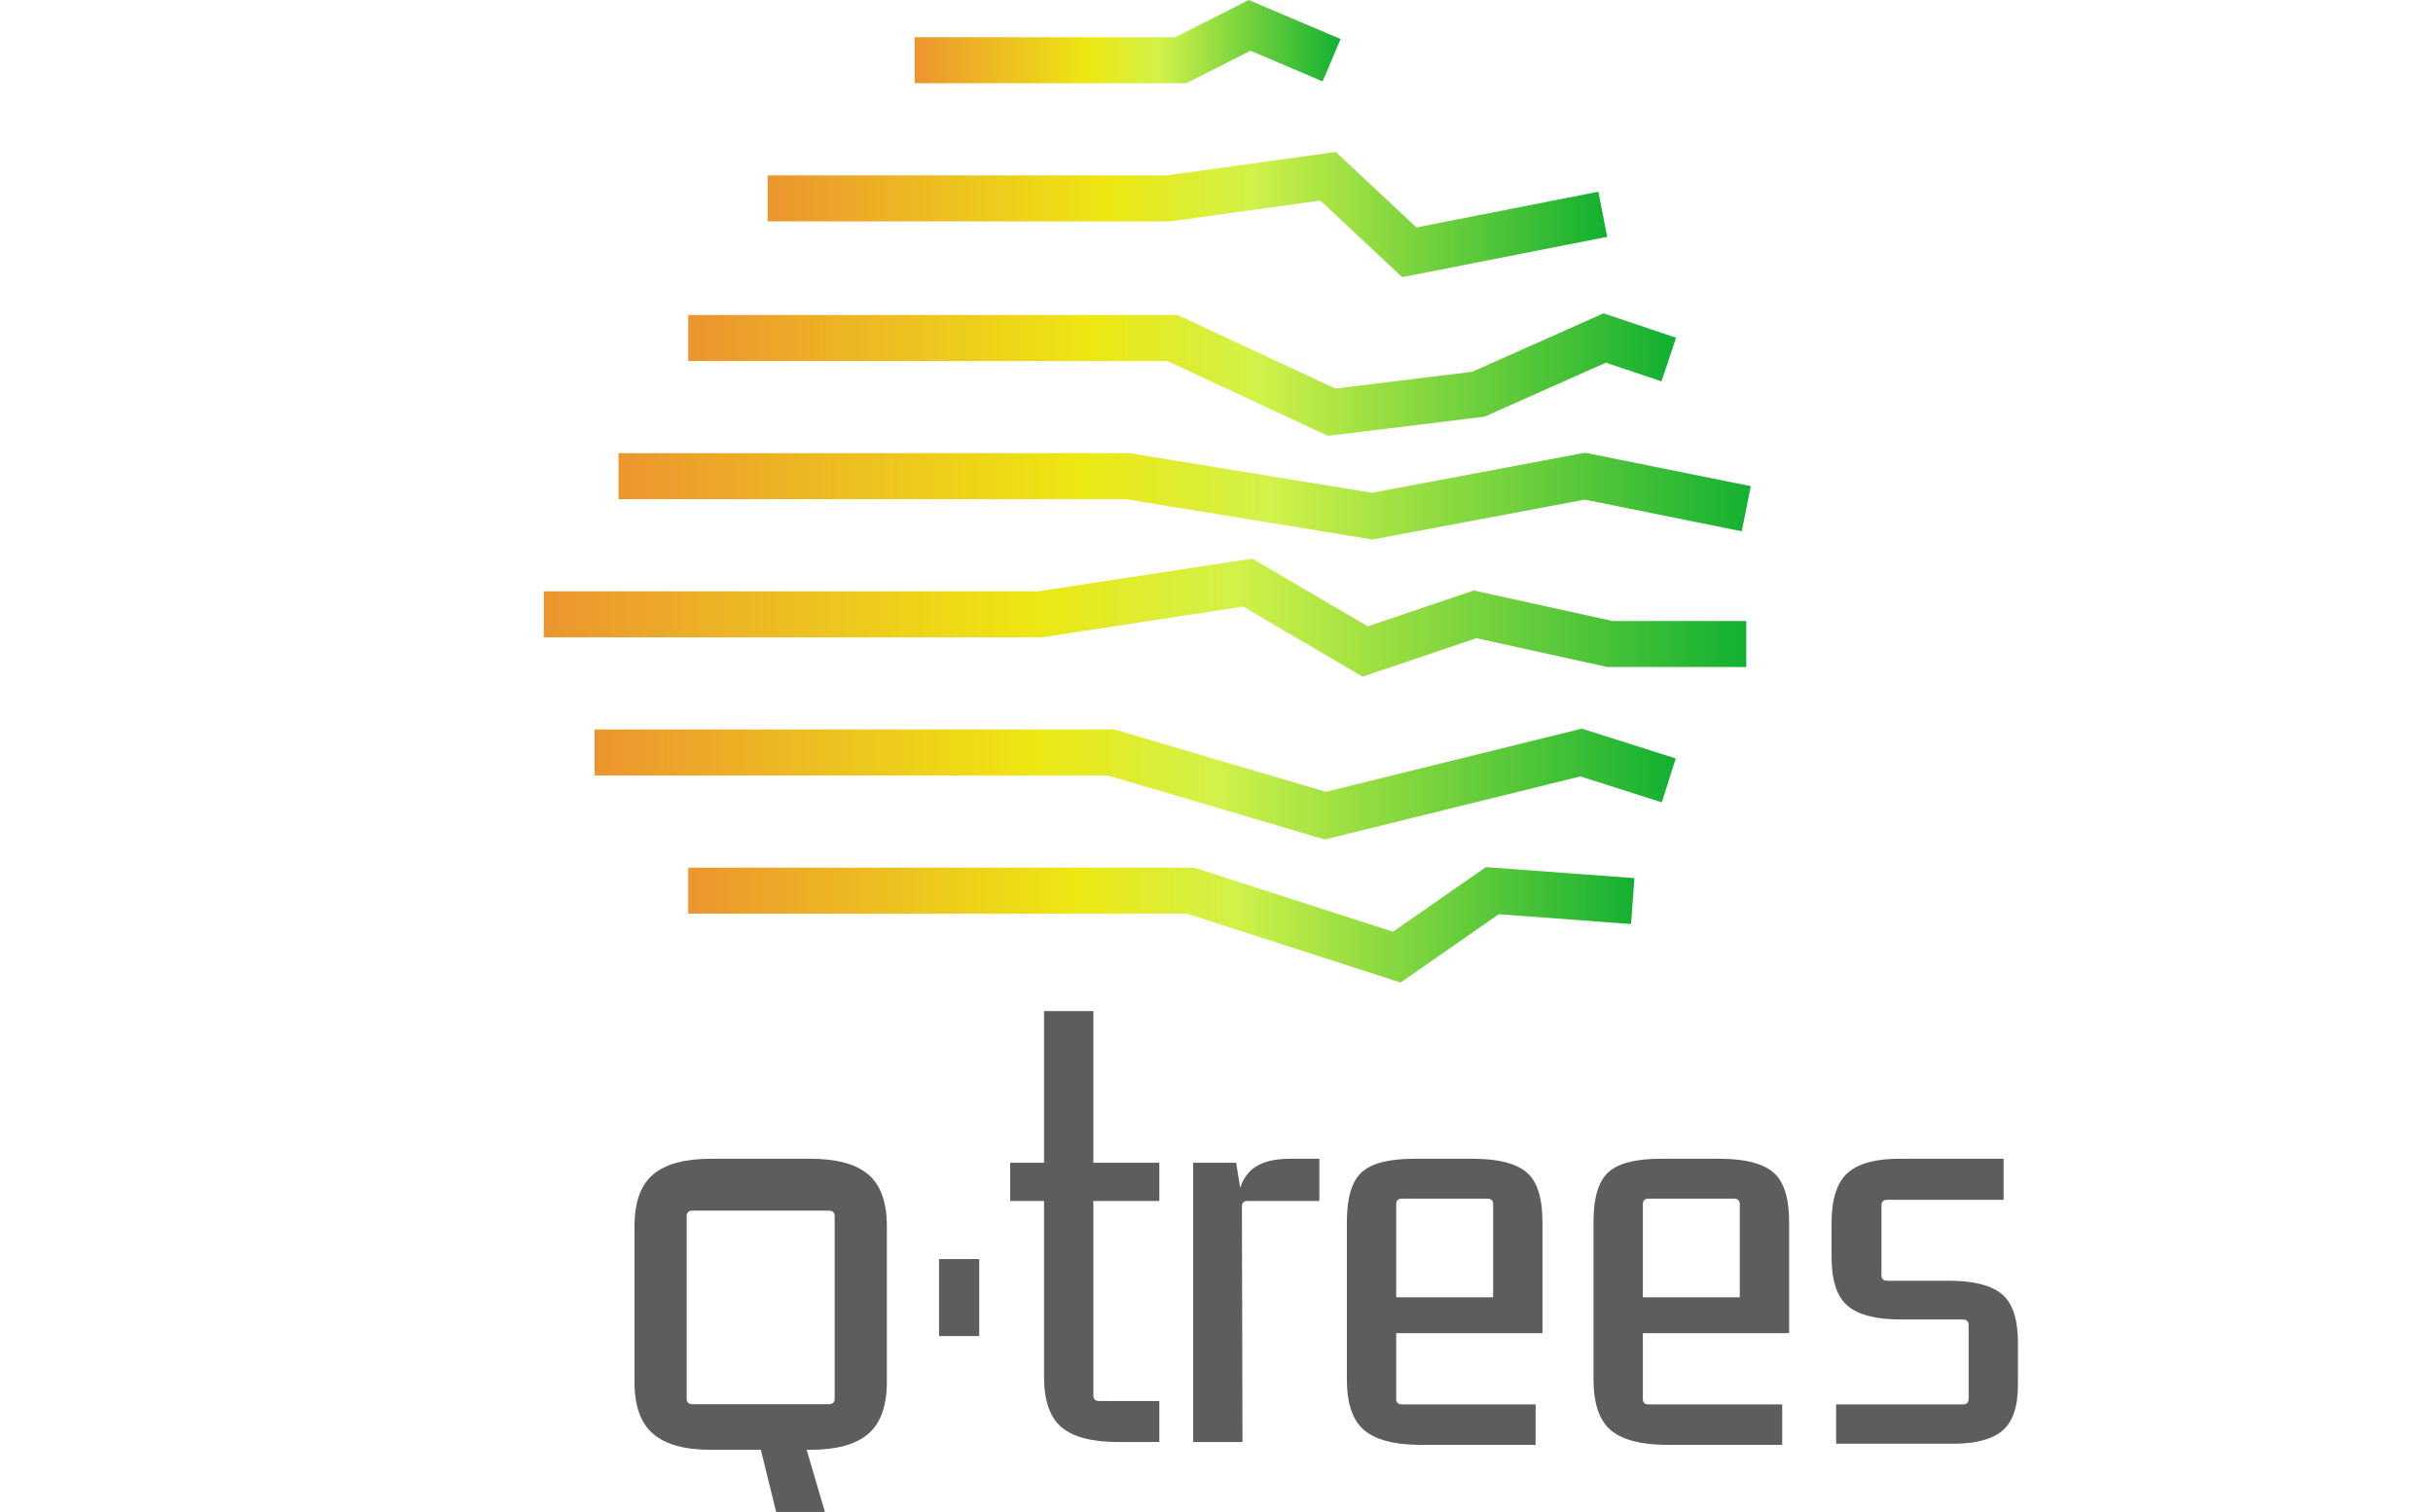
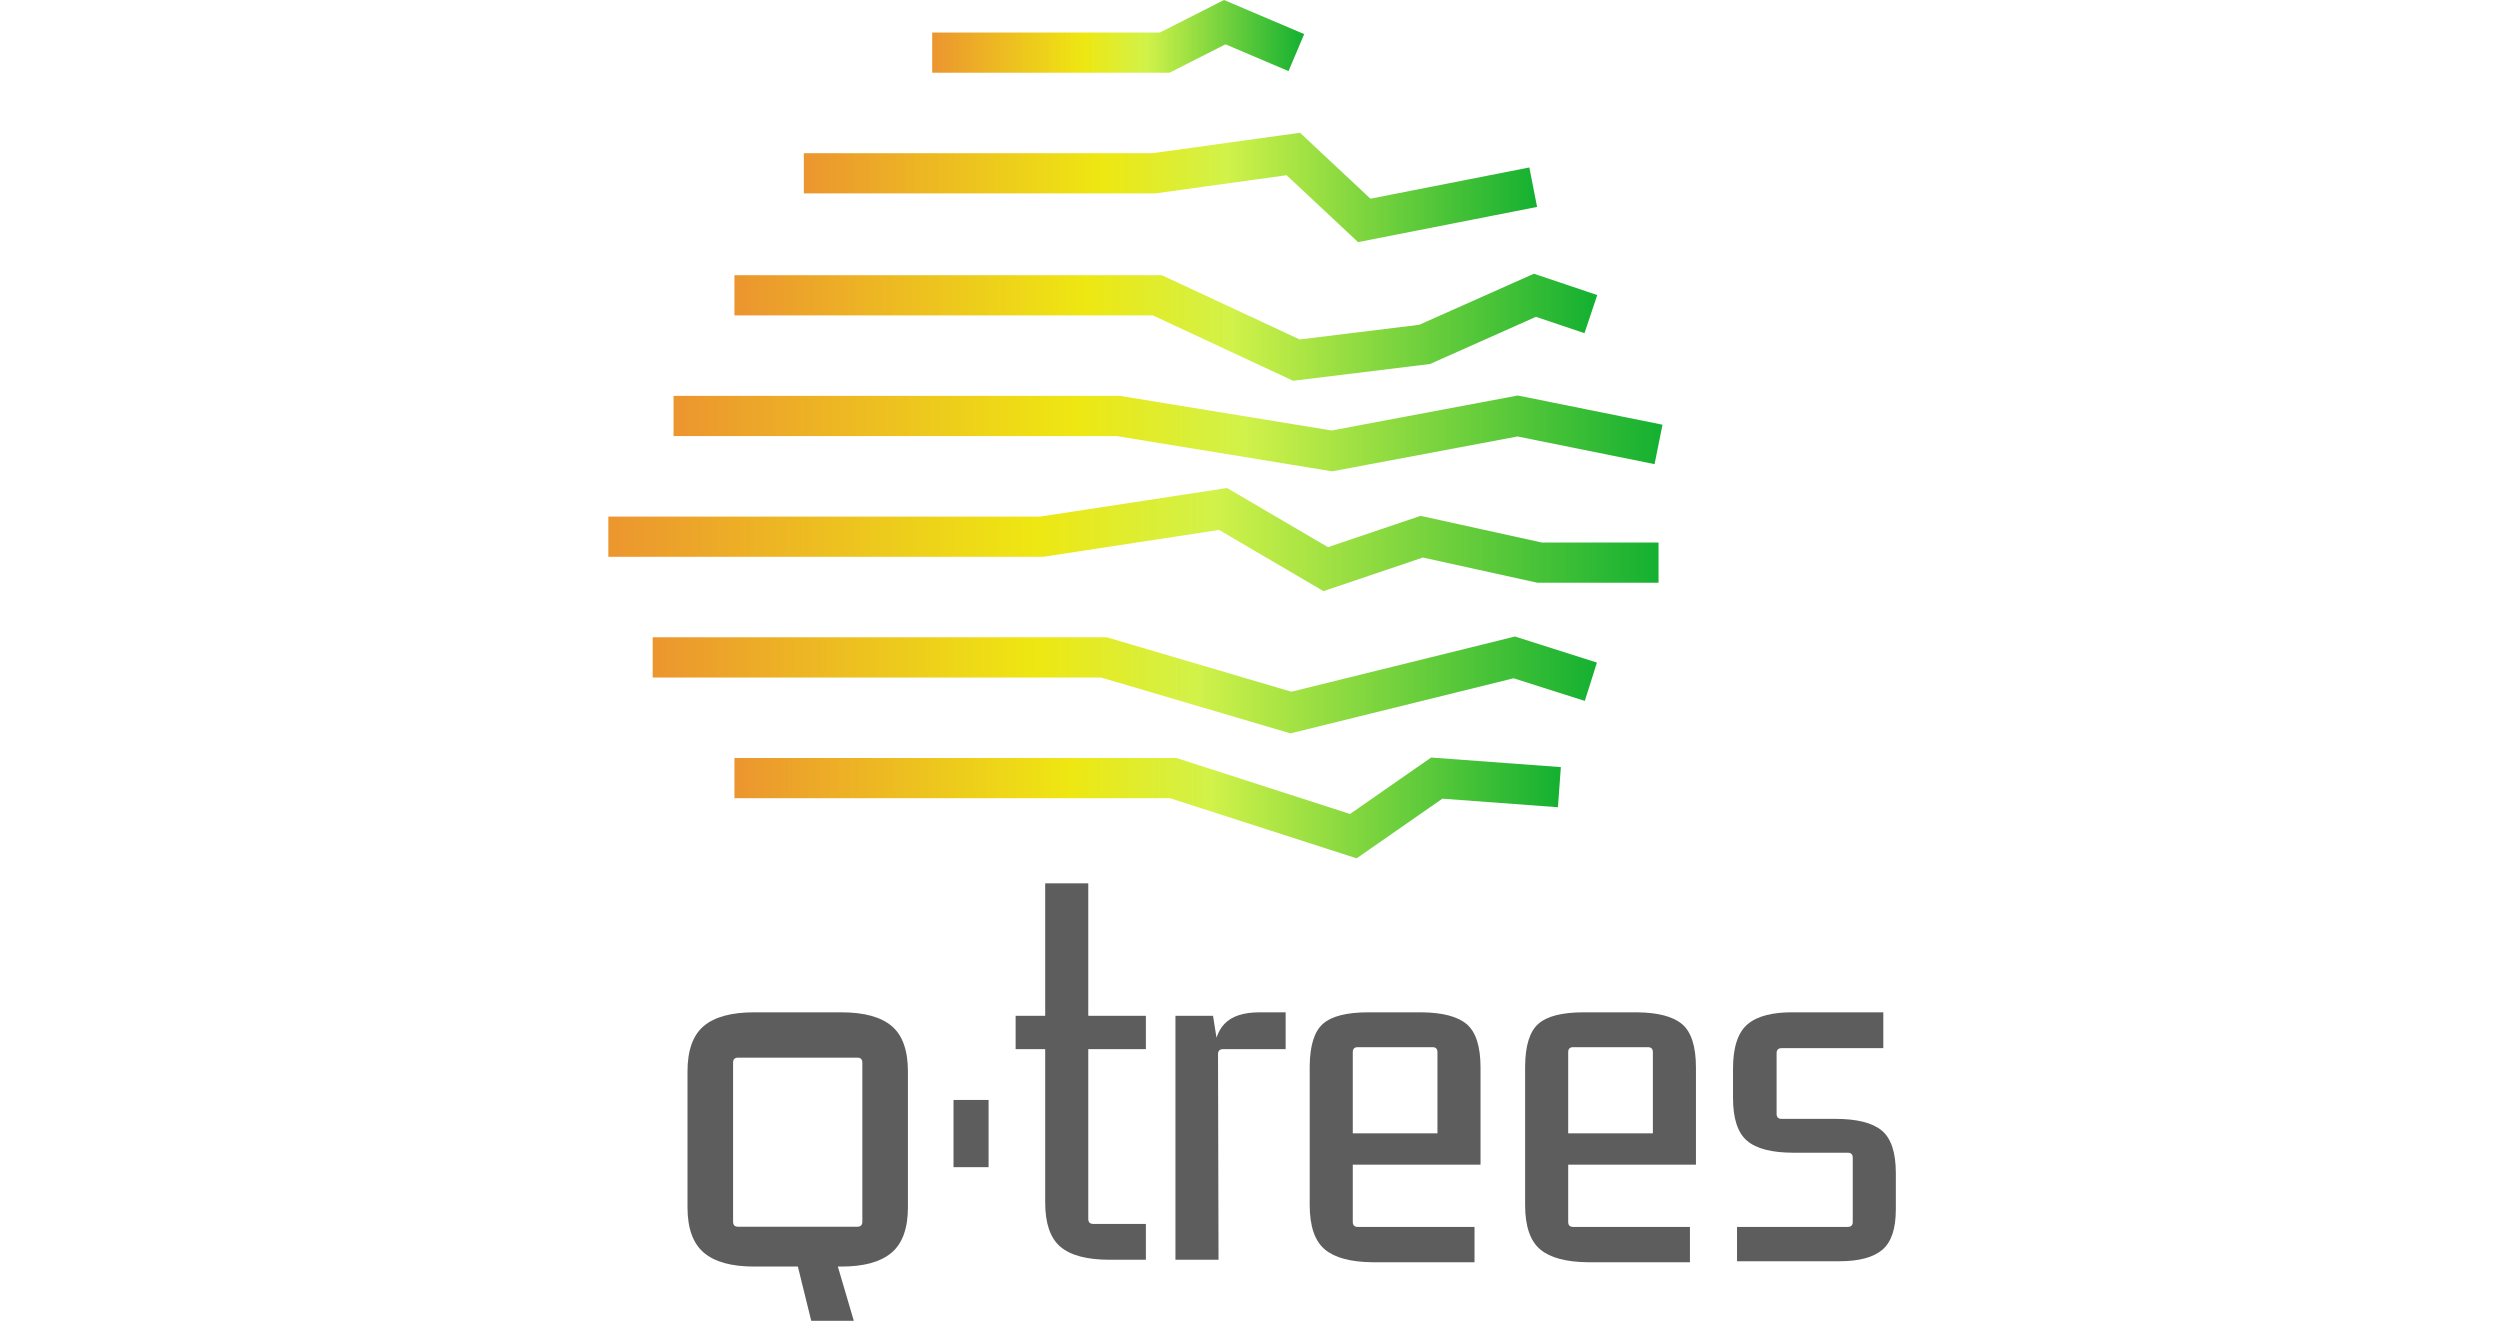
- <svg xmlns="http://www.w3.org/2000/svg" width="510px" height="317px" viewBox="0 0 510 317" version="1.1">
+ <svg xmlns="http://www.w3.org/2000/svg" width="600px" height="317px" viewBox="0 0 600 317" version="1.1">
  <defs>
    <linearGradient x1="0%" y1="47.879%" x2="100%" y2="47.879%" id="linearGradient-1">
      <stop stop-color="#EC952F" offset="0%" />
      <stop stop-color="#EEE712" offset="40.677%" />
      <stop stop-color="#D1F249" offset="57.622%" />
      <stop stop-color="#13B031" offset="100%" />
    </linearGradient>
    <linearGradient x1="0%" y1="47.879%" x2="100%" y2="47.879%" id="linearGradient-2">
      <stop stop-color="#EC952F" offset="0%" />
      <stop stop-color="#EEE712" offset="40.677%" />
      <stop stop-color="#D1F249" offset="57.622%" />
      <stop stop-color="#13B031" offset="100%" />
    </linearGradient>
    <linearGradient x1="0%" y1="47.879%" x2="100%" y2="47.879%" id="linearGradient-3">
      <stop stop-color="#EC952F" offset="0%" />
      <stop stop-color="#EEE712" offset="40.677%" />
      <stop stop-color="#D1F249" offset="57.622%" />
      <stop stop-color="#13B031" offset="100%" />
    </linearGradient>
    <linearGradient x1="0%" y1="47.879%" x2="100%" y2="47.879%" id="linearGradient-4">
      <stop stop-color="#EC952F" offset="0%" />
      <stop stop-color="#EEE712" offset="40.677%" />
      <stop stop-color="#D1F249" offset="57.622%" />
      <stop stop-color="#13B031" offset="100%" />
    </linearGradient>
    <linearGradient x1="0%" y1="47.879%" x2="100%" y2="47.879%" id="linearGradient-5">
      <stop stop-color="#EC952F" offset="0%" />
      <stop stop-color="#EEE712" offset="40.677%" />
      <stop stop-color="#D1F249" offset="57.622%" />
      <stop stop-color="#13B031" offset="100%" />
    </linearGradient>
    <linearGradient x1="0%" y1="47.879%" x2="100%" y2="47.879%" id="linearGradient-6">
      <stop stop-color="#EC952F" offset="0%" />
      <stop stop-color="#EEE712" offset="40.677%" />
      <stop stop-color="#D1F249" offset="57.622%" />
      <stop stop-color="#13B031" offset="100%" />
    </linearGradient>
    <linearGradient x1="0%" y1="47.879%" x2="100%" y2="47.879%" id="linearGradient-7">
      <stop stop-color="#EC952F" offset="0%" />
      <stop stop-color="#EEE712" offset="40.677%" />
      <stop stop-color="#D1F249" offset="57.622%" />
      <stop stop-color="#13B031" offset="100%" />
    </linearGradient>
  </defs>
  <g id="Artboard" stroke="none" stroke-width="1" fill="none" fill-rule="evenodd">
-     <g id="logo-qtrees" transform="translate(114, 0)" fill-rule="nonzero">
+     <g id="logo-qtrees" transform="translate(146, 0)" fill-rule="nonzero">
      <g id="Group-3">
        <polygon id="Line" fill="url(#linearGradient-1)" points="132.382 7.8 147.757 0 167.006 8.184 163.245 17.069 148.115 10.635 134.679 17.452 77.725 17.452 77.725 7.801" />
        <polygon id="Line-Copy" fill="url(#linearGradient-2)" points="130.583 36.77 166.004 31.861 182.906 47.687 221.045 40.191 222.899 49.662 179.929 58.108 162.78 42.051 131.248 46.422 46.921 46.422 46.921 36.77" />
        <polygon id="Line-Copy-2" fill="url(#linearGradient-3)" points="194.613 77.95 222.135 65.695 237.34 70.813 234.275 79.962 222.62 76.039 197.21 87.356 164.343 91.386 130.696 75.693 30.264 75.693 30.264 66.042 132.828 66.042 165.908 81.471" />
        <polygon id="Line-Copy-3" fill="url(#linearGradient-4)" points="173.59 103.32 218.267 94.921 253 101.931 251.099 111.393 218.201 104.753 173.707 113.118 122.009 104.662 15.652 104.663 15.652 95.011 122.792 95.011" />
        <polygon id="Line-Copy-4" fill="url(#linearGradient-5)" points="103.646 123.981 148.495 117.124 172.709 131.321 194.93 123.806 223.998 130.2 252.05 130.2 252.05 139.852 222.954 139.852 195.476 133.807 171.633 141.871 146.576 127.18 104.379 133.632 0 133.632 0 123.981" />
        <polygon id="Line-Copy-5" fill="url(#linearGradient-6)" points="163.936 166.015 217.595 152.765 237.264 159.023 234.351 168.222 217.265 162.787 163.713 176.01 118.242 162.601 10.64 162.602 10.64 152.95 119.63 152.95" />
        <polygon id="Line-Copy-6" fill="url(#linearGradient-7)" points="178.005 195.352 197.475 181.807 228.61 184.111 227.901 193.736 200.165 191.683 179.587 206 134.828 191.571 30.264 191.571 30.264 181.92 136.339 181.92" />
      </g>
      <g id="Group" transform="translate(19, 212)" fill="#5D5D5D">
        <polygon id="Path" points="72.26 68.118 72.26 51.987 63.843 51.987 63.843 68.118" />
        <path d="M110.012,90.344 L110.012,81.74 L97.388,81.74 C96.587,81.74 96.186,81.342 96.186,80.545 L96.186,39.798 L110.012,39.798 L110.012,31.792 L96.186,31.792 L96.186,4.43232064e-22 L85.846,4.43232064e-22 L85.846,31.792 L78.752,31.792 L78.752,39.798 L85.846,39.798 L85.846,76.602 C85.846,81.514 87.017,85.014 89.358,87.103 L89.513,87.237 C91.958,89.308 95.905,90.344 101.356,90.344 L110.012,90.344 Z" id="Path" />
        <path d="M127.446,90.344 L127.326,40.993 C127.326,40.197 127.727,39.798 128.528,39.798 L128.528,39.798 L143.557,39.798 L143.557,30.956 L137.305,30.956 C133.458,30.956 130.652,31.872 128.889,33.704 C128.079,34.546 127.455,35.607 127.017,36.886 L126.963,37.048 L126.124,31.792 L117.106,31.792 L117.106,90.344 L127.446,90.344 Z" id="Path" />
        <path d="M175.779,30.956 L176.279,30.959 C181.228,31.017 184.789,31.952 186.961,33.764 C189.205,35.636 190.328,39.121 190.328,44.22 L190.328,44.22 L190.328,67.521 L159.668,67.521 L159.668,81.262 L159.673,81.407 C159.72,82.107 160.119,82.457 160.871,82.457 L160.871,82.457 L188.885,82.457 L188.885,90.941 L164.838,90.941 L164.332,90.938 C159.143,90.877 155.364,89.862 152.995,87.894 C150.551,85.863 149.328,82.298 149.328,77.199 L149.328,77.199 L149.328,44.22 L149.331,43.761 C149.392,38.912 150.434,35.579 152.454,33.764 C154.538,31.892 158.185,30.956 163.396,30.956 L163.396,30.956 L175.779,30.956 Z M178.785,39.32 L160.871,39.32 L160.725,39.325 C160.021,39.372 159.668,39.768 159.668,40.515 L159.668,40.515 L159.668,59.993 L179.988,59.993 L179.988,40.515 L179.983,40.371 C179.936,39.67 179.537,39.32 178.785,39.32 L178.785,39.32 Z" id="Combined-Shape" />
        <path d="M227.479,30.956 L227.979,30.959 C232.928,31.017 236.489,31.952 238.661,33.764 C240.905,35.636 242.027,39.121 242.027,44.22 L242.027,44.22 L242.027,67.521 L211.368,67.521 L211.368,81.262 L211.373,81.407 C211.42,82.107 211.819,82.457 212.57,82.457 L212.57,82.457 L240.585,82.457 L240.585,90.941 L216.538,90.941 L216.032,90.938 C210.842,90.877 207.064,89.862 204.695,87.894 C202.251,85.863 201.028,82.298 201.028,77.199 L201.028,77.199 L201.028,44.22 L201.031,43.761 C201.092,38.912 202.133,35.579 204.154,33.764 C206.238,31.892 209.885,30.956 215.095,30.956 L215.095,30.956 L227.479,30.956 Z M230.485,39.32 L212.57,39.32 L212.425,39.325 C211.72,39.372 211.368,39.768 211.368,40.515 L211.368,40.515 L211.368,59.993 L231.687,59.993 L231.687,40.515 L231.683,40.371 C231.636,39.67 231.237,39.32 230.485,39.32 L230.485,39.32 Z" id="Combined-Shape" />
        <path d="M276.414,90.702 C281.143,90.702 284.59,89.786 286.754,87.954 C288.918,86.122 290,82.895 290,78.275 L290,78.275 L290,69.552 C290,64.613 288.878,61.207 286.633,59.335 C284.389,57.463 280.662,56.527 275.452,56.527 L275.452,56.527 L262.587,56.527 C261.786,56.527 261.385,56.129 261.385,55.332 L261.385,55.332 L261.385,40.754 C261.385,39.958 261.786,39.559 262.587,39.559 L262.587,39.559 L286.994,39.559 L286.994,30.956 L265.713,30.956 C260.503,30.876 256.736,31.832 254.411,33.824 C252.087,35.815 250.925,39.36 250.925,44.459 L250.925,44.459 L250.925,51.509 C250.925,56.448 252.047,59.873 254.291,61.785 C256.535,63.697 260.263,64.653 265.473,64.653 L265.473,64.653 L278.458,64.653 C279.259,64.653 279.66,65.051 279.66,65.848 L279.66,65.848 L279.66,81.262 C279.66,82.059 279.259,82.457 278.458,82.457 L278.458,82.457 L251.886,82.457 L251.886,90.702 L276.414,90.702 Z" id="Path" />
        <path d="M36.911,30.956 C42.362,30.956 46.39,32.051 48.995,34.242 C51.6,36.433 52.902,40.077 52.902,45.176 L52.902,45.176 L52.902,77.756 C52.902,82.774 51.6,86.399 48.995,88.63 L48.995,88.63 L48.823,88.773 C46.214,90.908 42.243,91.975 36.911,91.975 L36.911,91.975 L36.083,91.975 L39.917,105 L29.697,105 L26.488,91.975 L15.991,91.975 C10.54,91.975 6.513,90.86 3.908,88.63 C1.303,86.399 0,82.774 0,77.756 L0,77.756 L0,45.176 C0,40.077 1.303,36.433 3.908,34.242 C6.513,32.051 10.54,30.956 15.991,30.956 L15.991,30.956 L36.911,30.956 Z M40.759,41.834 L12.143,41.834 C11.342,41.834 10.941,42.233 10.941,43.029 L10.941,43.029 L10.941,81.221 C10.941,82.018 11.342,82.416 12.143,82.416 L12.143,82.416 L40.759,82.416 C41.56,82.416 41.961,82.018 41.961,81.221 L41.961,81.221 L41.961,43.029 C41.961,42.233 41.56,41.834 40.759,41.834 L40.759,41.834 Z" id="Combined-Shape" />
      </g>
    </g>
  </g>
</svg>
